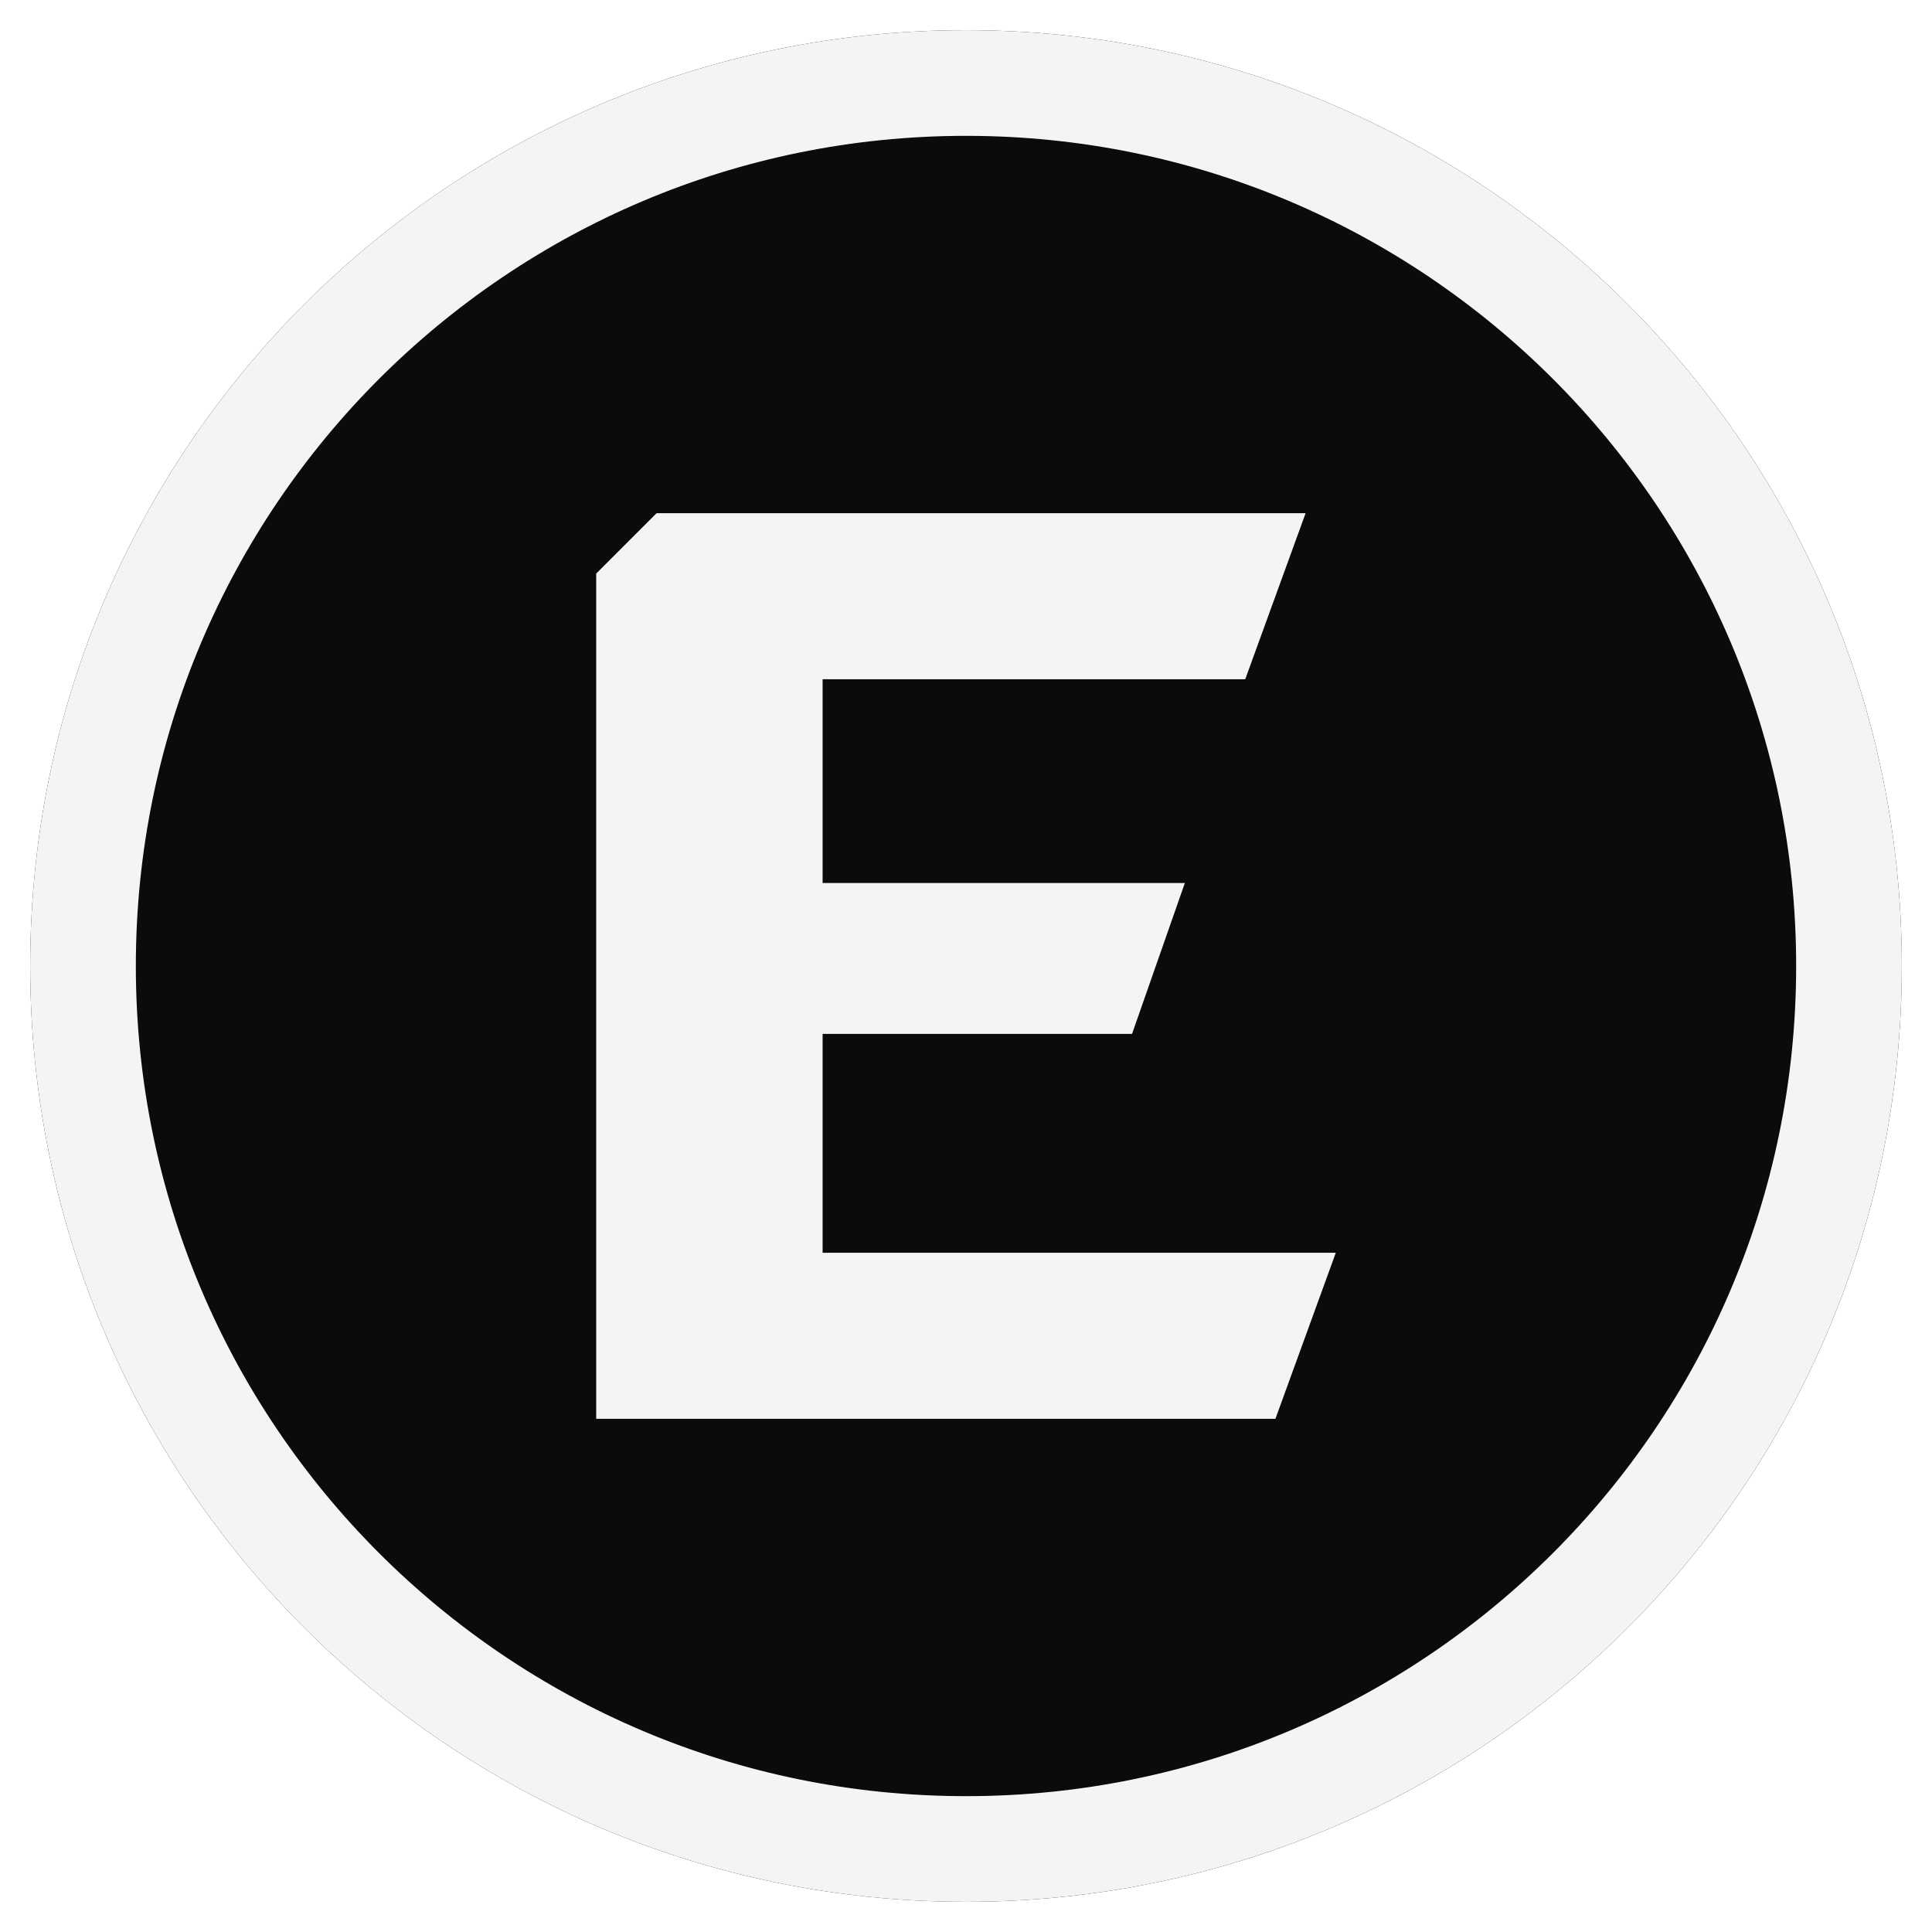
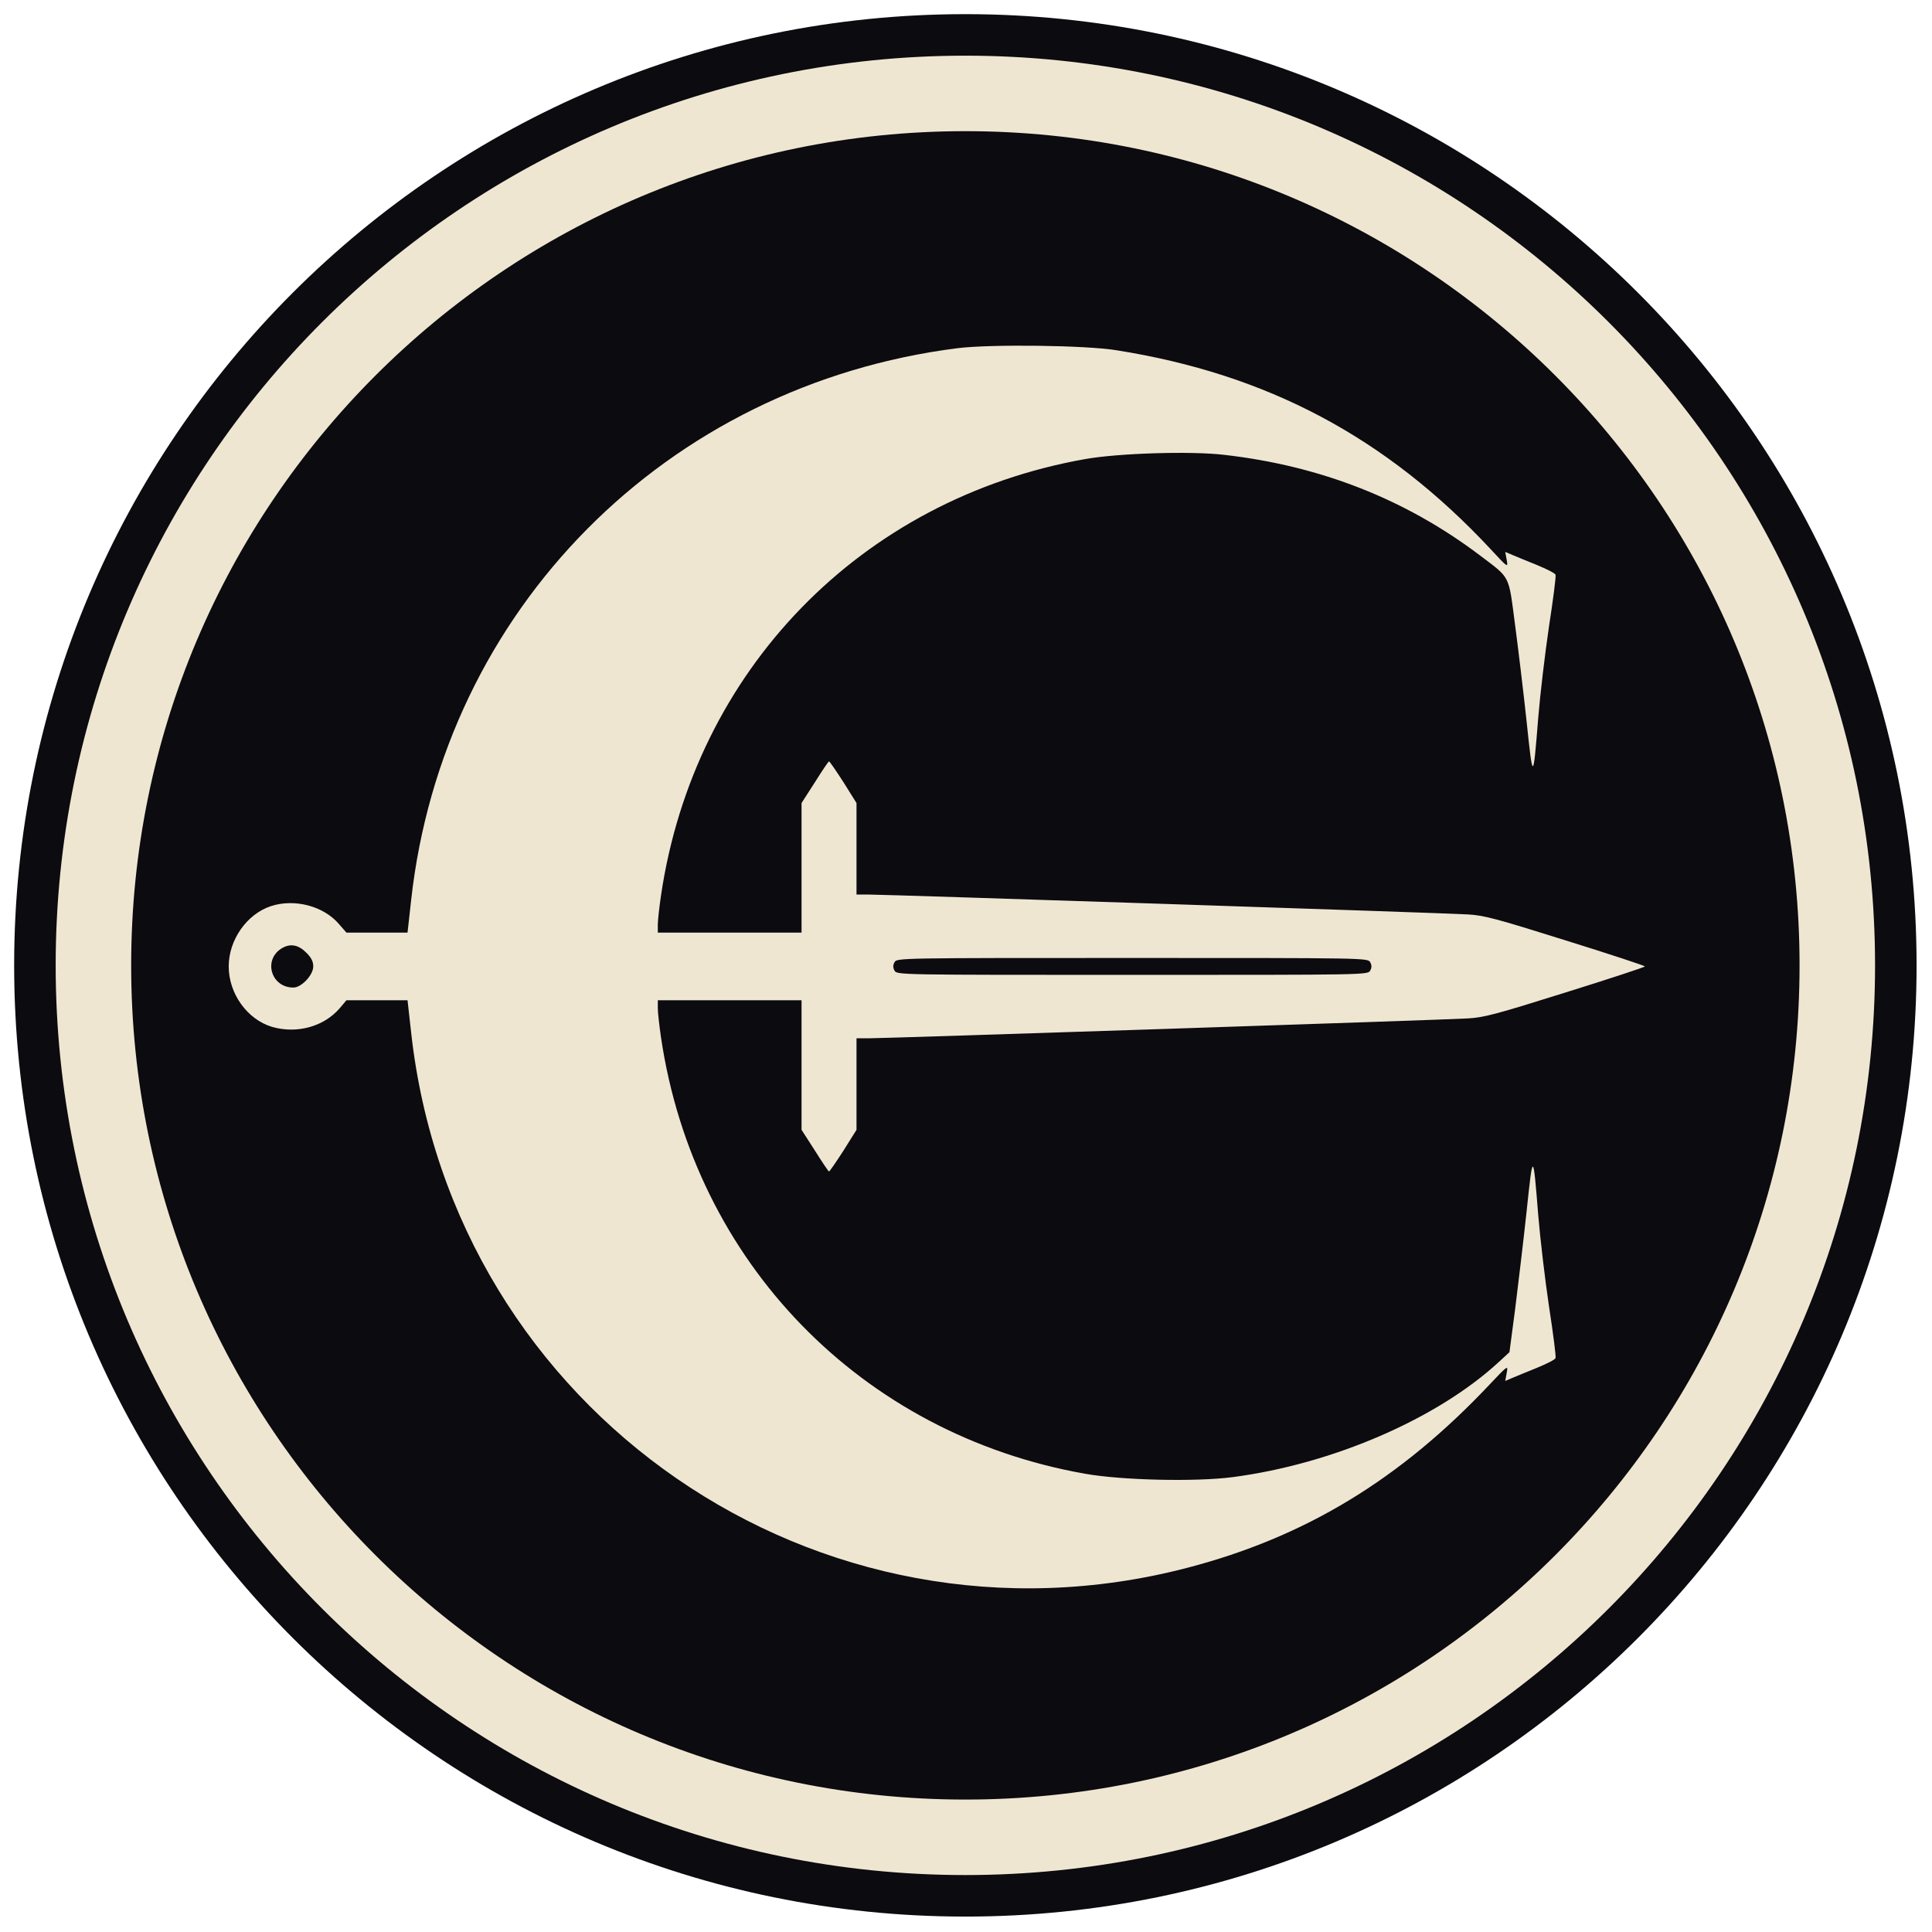
- <svg xmlns="http://www.w3.org/2000/svg" width="16" height="16">
-   <g transform="scale(.0625)">
-     <circle cx="128" cy="128" r="124" fill="#0b0b0c" />
-     <circle cx="128" cy="128" r="117" fill="none" stroke="#f4f4f4" stroke-width="14" />
-     <path fill="#f4f4f4" d="M84 78L92 70H178L170 92H114V119H162L155 139H114V168H182L174 190H84Z" transform="translate(-5 -2)" />
+ <svg xmlns="http://www.w3.org/2000/svg" width="16" height="16" viewBox="0 0 16 16">
+   <g transform="scale(.01563)">
+     <circle cx="511.5" cy="511.5" r="504" fill="#0b0b10" />
+     <circle cx="511.5" cy="511.5" r="462" fill="none" stroke="#efe6d2" stroke-width="40" />
+     <path fill="#efe6d2" d="M5080 8045 c-1381 -174 -2435 -1238 -2587 -2612 l-17 -153 -144 0 -145 0 -35 40 c-73 86 -211 122 -323 85 -114 -38 -199 -160 -199 -285 0 -129 88 -251 205 -286 118 -34 245 1 320 88 l32 38 145 0 144 0 17 -152 c198 -1795 1927 -2988 3672 -2533 557 145 1007 418 1429 866 88 93 89 94 82 56 l-7 -38 33 14 c18 8 71 29 117 48 46 19 86 39 88 46 3 6 -11 116 -31 245 -19 128 -42 323 -51 433 -24 301 -25 301 -55 15 -15 -140 -40 -347 -54 -460 l-27 -205 -51 -47 c-291 -268 -785 -482 -1258 -544 -176 -23 -525 -15 -699 16 -1058 187 -1849 1001 -2006 2065 -8 55 -15 117 -15 138 l0 37 340 0 340 0 0 -306 0 -307 63 -98 c34 -54 64 -99 67 -99 3 0 33 44 68 98 l62 99 0 216 0 217 60 0 c77 0 2717 87 2832 94 76 4 135 20 463 123 206 64 375 120 375 123 0 3 -169 59 -375 123 -328 103 -387 119 -463 123 -115 7 -2755 94 -2832 94 l-60 0 0 217 0 216 -62 99 c-35 54 -65 98 -68 98 -3 0 -33 -45 -67 -99 l-63 -98 0 -307 0 -306 -340 0 -340 0 0 38 c0 20 7 82 15 137 157 1065 946 1877 2006 2065 155 28 503 39 660 20 455 -52 857 -210 1209 -476 145 -110 134 -88 165 -324 15 -113 40 -320 55 -460 30 -286 31 -286 55 15 9 110 32 305 51 433 20 129 34 239 31 245 -2 7 -42 27 -88 46 -46 19 -99 40 -117 48 l-33 14 7 -38 c7 -38 6 -38 -77 52 -494 529 -1056 827 -1769 940 -148 24 -594 29 -750 10z m-3084 -2859 c25 -24 34 -43 34 -66 0 -41 -56 -100 -94 -100 -108 0 -145 136 -51 188 38 21 75 14 111 -22z m5034 -46 c8 -14 8 -26 0 -40 -11 -20 -21 -20 -1125 -20 -1104 0 -1114 0 -1125 20 -8 14 -8 26 0 40 11 20 21 20 1125 20 1104 0 1114 0 1125 -20z" transform="matrix(.112 0 0 -.112 -61.38 1085.5)" />
  </g>
</svg>
